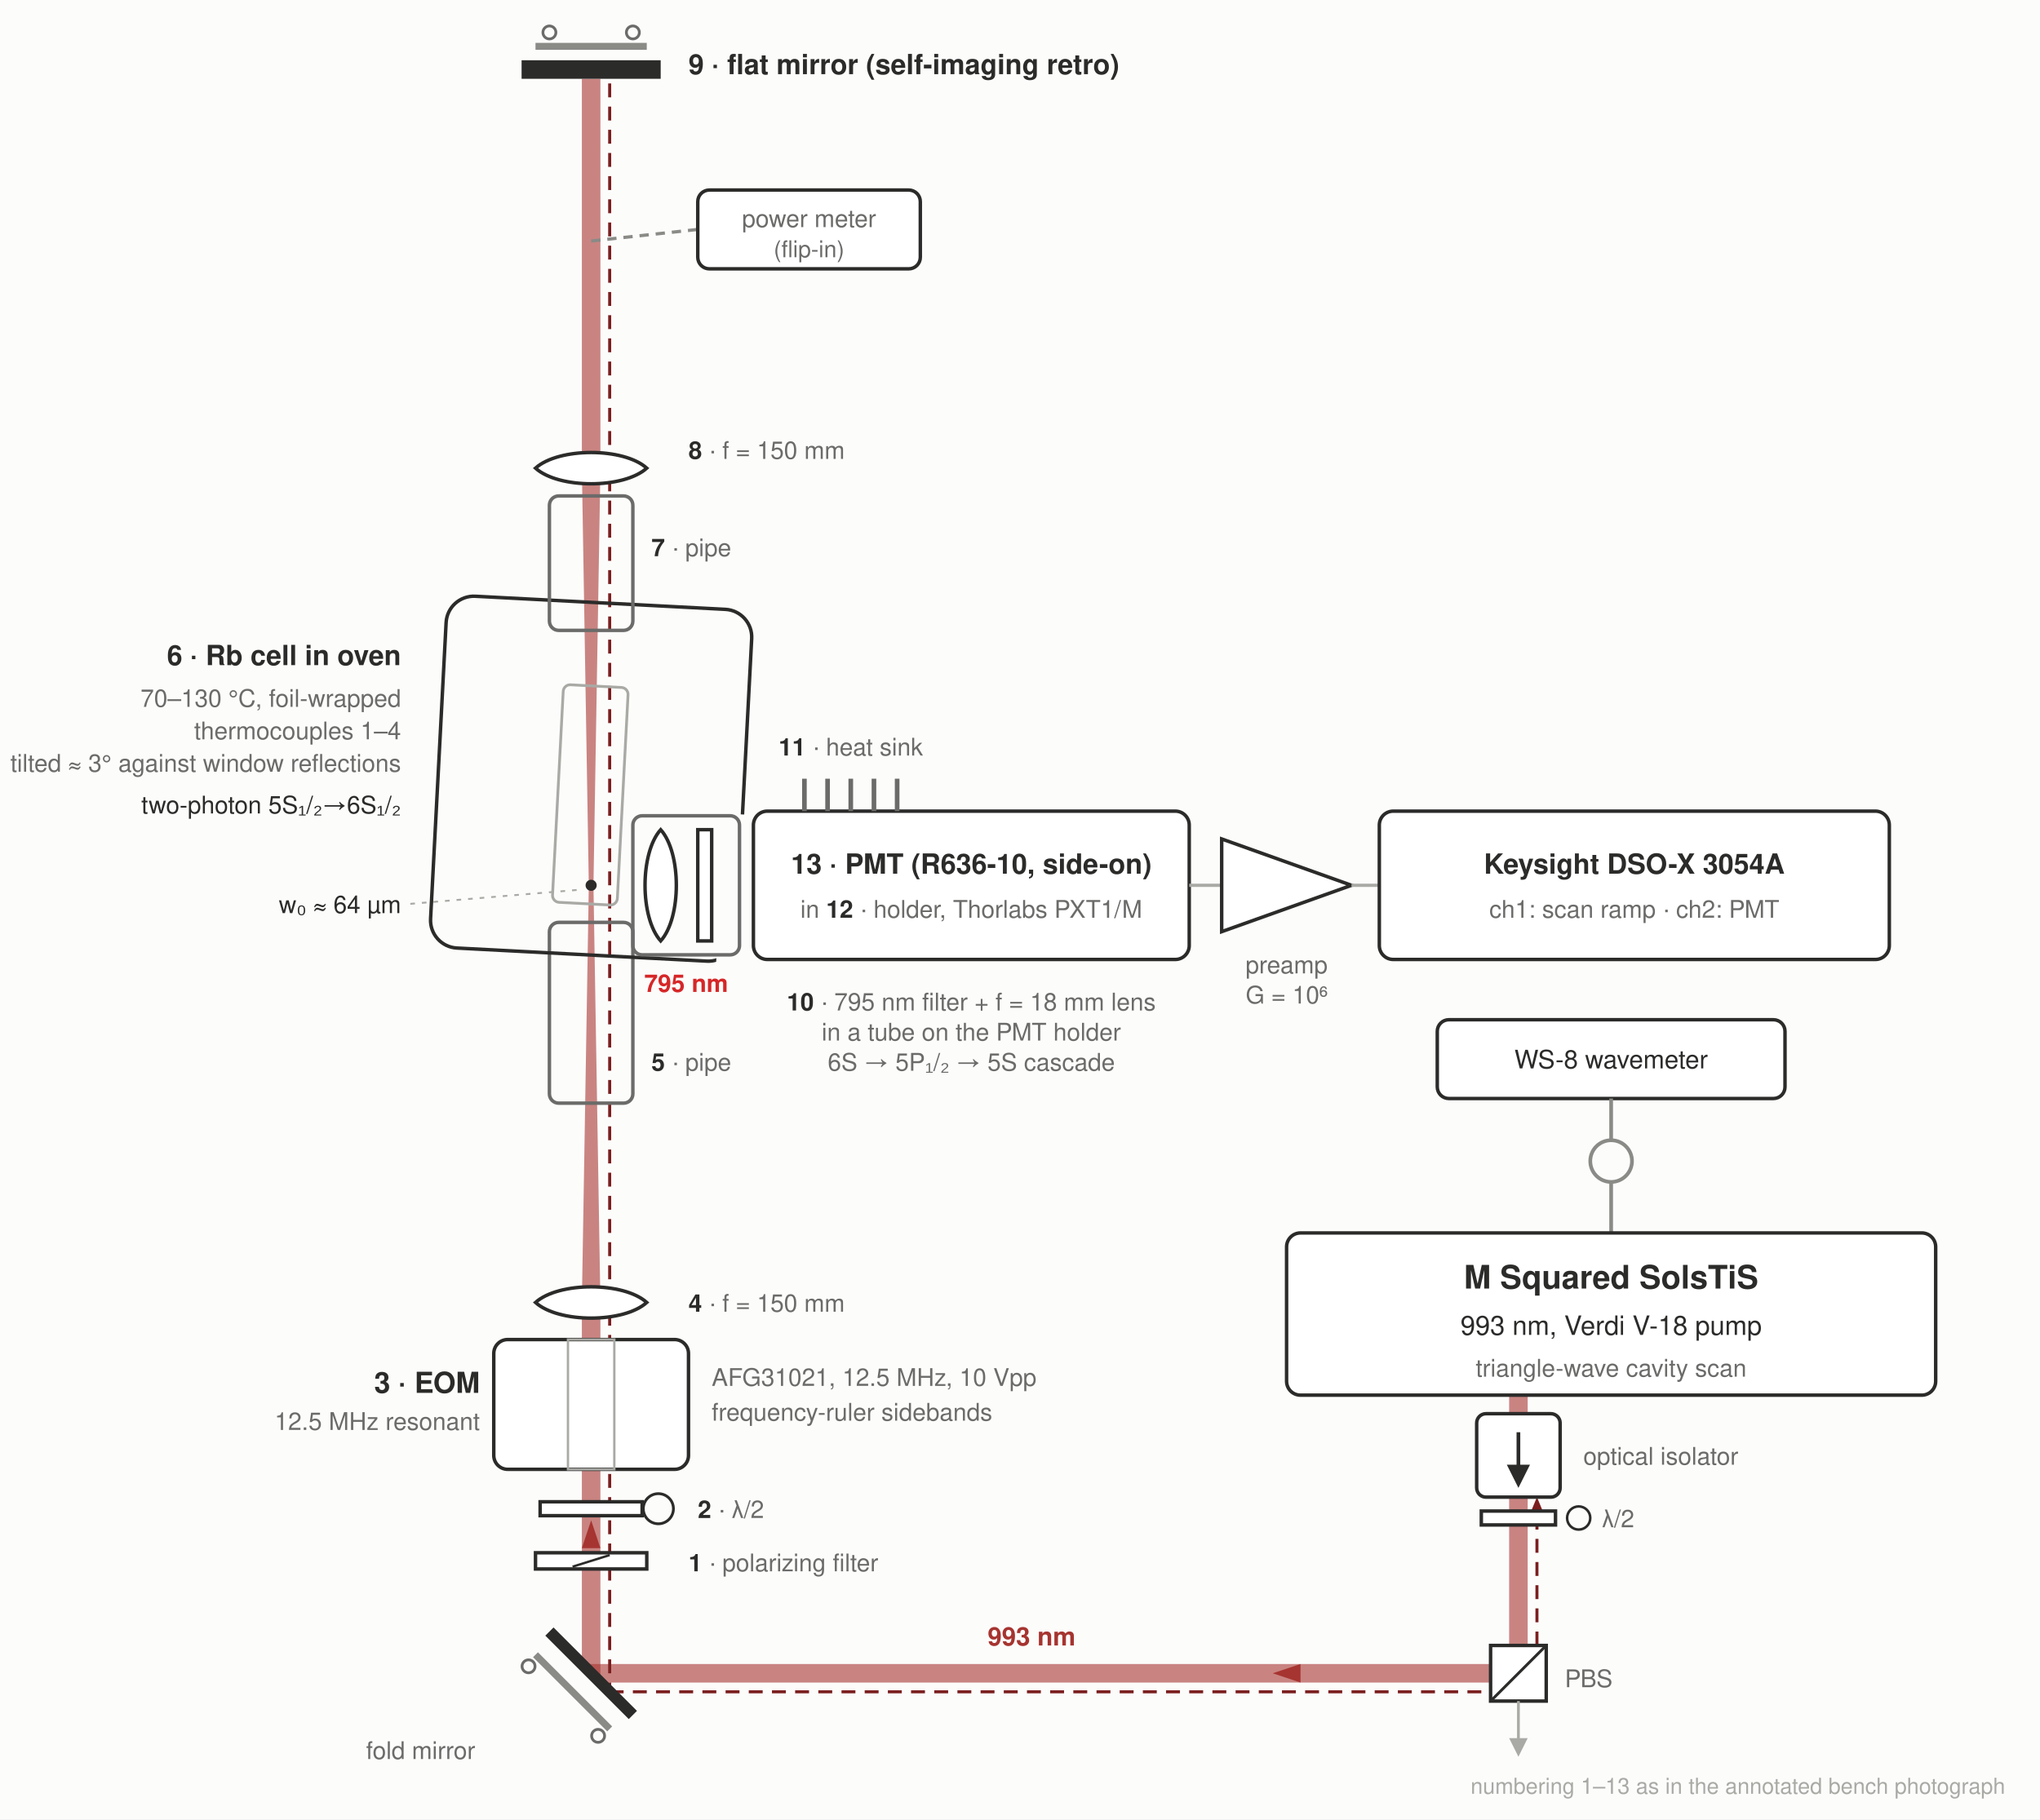
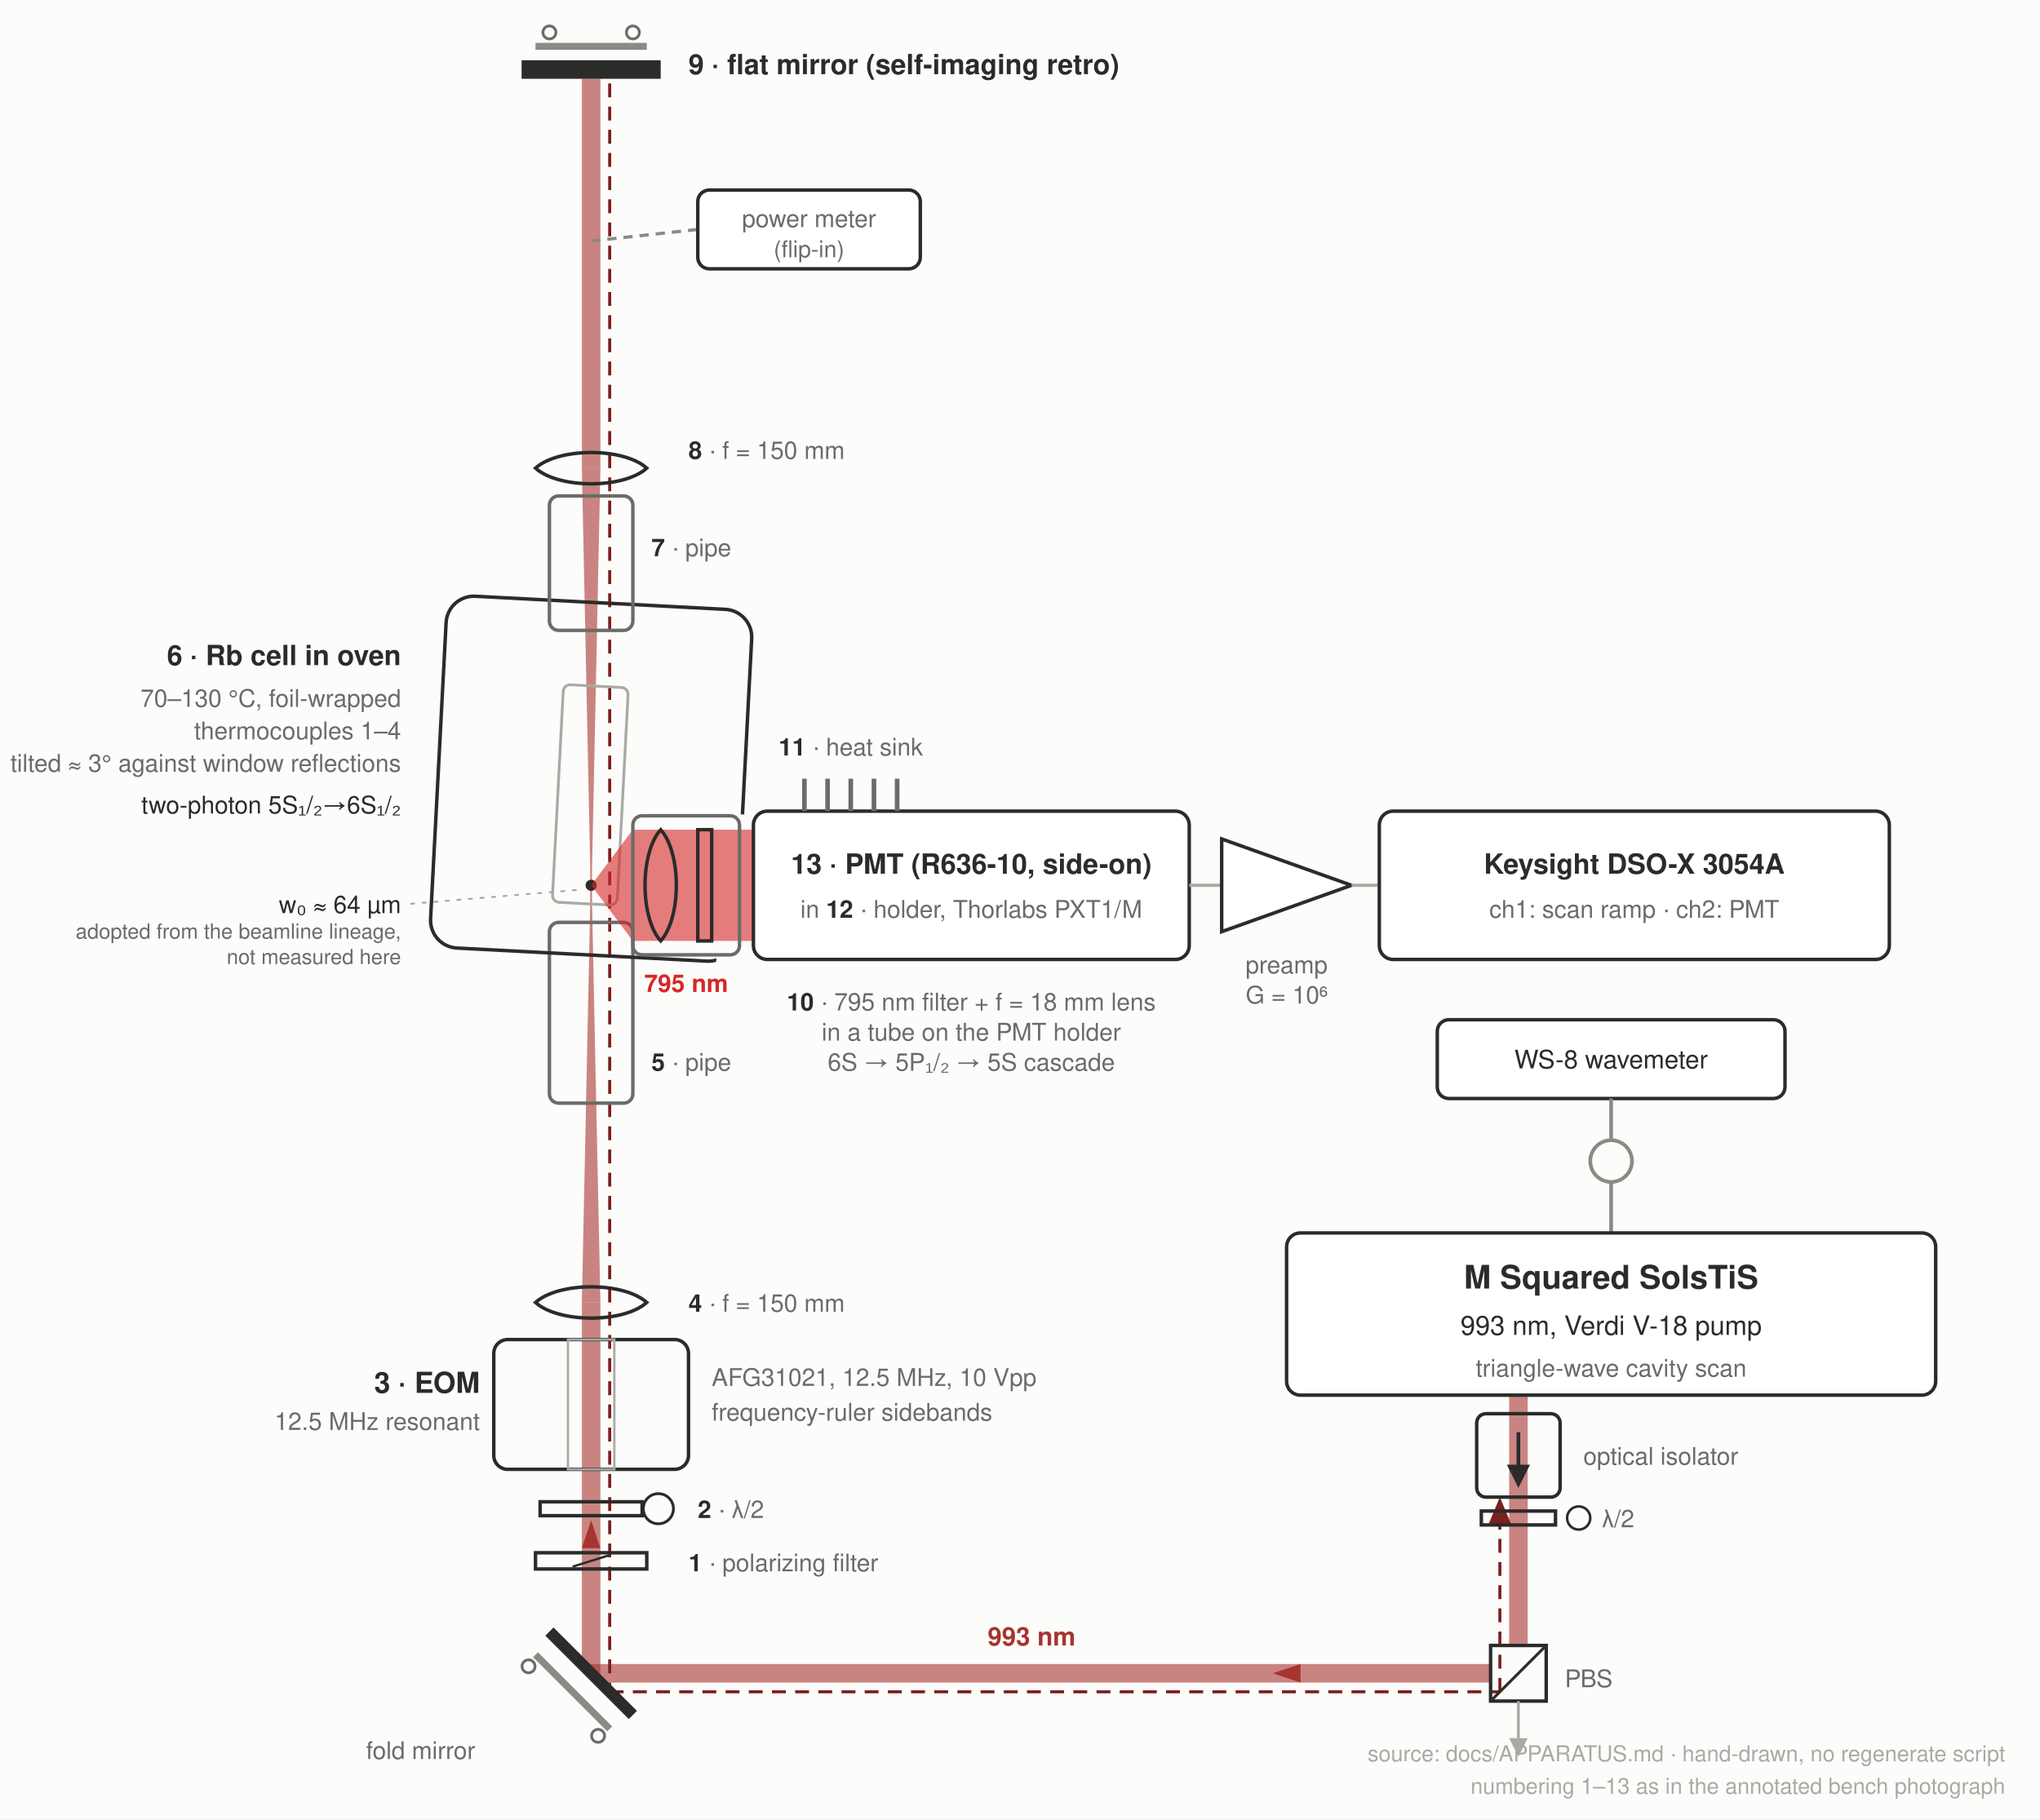
<svg xmlns="http://www.w3.org/2000/svg" viewBox="-85 58 880 785" font-family="Helvetica, Arial, sans-serif">
  <rect x="-85" y="58" width="880" height="785" fill="#fcfcfb" />
  <rect x="566" y="660" width="8" height="108" fill="#a63430" opacity="0.6" />
  <polygon points="166,776 558,776 558,784 174,784" fill="#a63430" opacity="0.6" />
  <polygon points="166,620 174,620 174,784 166,776" fill="#a63430" opacity="0.6" />
-   <polygon points="166,620 174,620 171,440 169,440" fill="#a63430" opacity="0.6" />
-   <polygon points="169,440 171,440 174,260 166,260" fill="#a63430" opacity="0.6" />
+   <polygon points="166,620 174,620 170.4,448 170.4,440 169.6,440 169.6,448" fill="#a63430" opacity="0.6" />
+   <polygon points="169.6,440 170.4,440 170.4,432 174,260 166,260 169.6,432" fill="#a63430" opacity="0.6" />
  <rect x="166" y="92" width="8" height="168" fill="#a63430" opacity="0.6" />
  <polygon points="476,776 476,784 464,780" fill="#a63430" />
  <polygon points="166,726 174,726 170,714" fill="#a63430" />
  <text x="360" y="768" text-anchor="middle" font-size="11" fill="#a63430" font-weight="bold">993 nm</text>
  <line x1="178" y1="94" x2="178" y2="788" stroke="#7b1f1f" stroke-width="1.3" stroke-dasharray="6 4" />
-   <line x1="178" y1="788" x2="578" y2="788" stroke="#7b1f1f" stroke-width="1.3" stroke-dasharray="6 4" />
-   <line x1="578" y1="788" x2="578" y2="706" stroke="#7b1f1f" stroke-width="1.3" stroke-dasharray="6 4" />
-   <polygon points="573,716 578,704 583,716" fill="#7b1f1f" />
+   <line x1="178" y1="788" x2="562" y2="788" stroke="#7b1f1f" stroke-width="1.3" stroke-dasharray="6 4" />
+   <line x1="562" y1="788" x2="562" y2="706" stroke="#7b1f1f" stroke-width="1.3" stroke-dasharray="6 4" />
+   <polygon points="557,716 562,704 567,716" fill="#7b1f1f" />
  <rect x="535" y="498" width="150" height="34" rx="5" fill="#ffffff" stroke="#2b2b2a" stroke-width="1.5" />
  <text x="610" y="519" text-anchor="middle" font-size="11" fill="#2b2b2a">WS-8 wavemeter</text>
  <line x1="610" y1="590" x2="610" y2="568" stroke="#8a8a87" stroke-width="1.6" />
  <circle cx="610" cy="559" r="9" fill="none" stroke="#8a8a87" stroke-width="1.6" />
  <line x1="610" y1="550" x2="610" y2="532" stroke="#8a8a87" stroke-width="1.6" />
  <rect x="470" y="590" width="280" height="70" rx="6" fill="#ffffff" stroke="#2b2b2a" stroke-width="1.5" />
  <text x="610" y="614" text-anchor="middle" font-size="14" fill="#2b2b2a" font-weight="bold">M Squared SolsTiS</text>
  <text x="610" y="634" text-anchor="middle" font-size="11.5" fill="#2b2b2a">993 nm, Verdi V-18 pump</text>
  <text x="610" y="652" text-anchor="middle" font-size="10.5" fill="#6b6b69">triangle-wave cavity scan</text>
-   <rect x="552" y="668" width="36" height="36" rx="4" fill="#ffffff" stroke="#2b2b2a" stroke-width="1.5" />
+   <rect x="552" y="668" width="36" height="36" rx="4" fill="none" stroke="#2b2b2a" stroke-width="1.5" />
  <line x1="570" y1="676" x2="570" y2="692" stroke="#2b2b2a" stroke-width="1.6" />
  <polygon points="565,690 570,700 575,690" fill="#2b2b2a" />
  <text x="598" y="690" font-size="10.5" fill="#6b6b69">optical isolator</text>
-   <rect x="554" y="710" width="32" height="6" fill="#ffffff" stroke="#2b2b2a" stroke-width="1.5" />
+   <rect x="554" y="710" width="32" height="6" fill="none" stroke="#2b2b2a" stroke-width="1.5" />
  <circle cx="596" cy="713" r="5" fill="none" stroke="#2b2b2a" stroke-width="1.1" />
  <text x="606" y="717" font-size="10.5" fill="#6b6b69">λ/2</text>
-   <rect x="558" y="768" width="24" height="24" fill="#ffffff" stroke="#2b2b2a" stroke-width="1.5" />
+   <rect x="558" y="768" width="24" height="24" fill="none" stroke="#2b2b2a" stroke-width="1.5" />
  <line x1="558" y1="792" x2="582" y2="768" stroke="#2b2b2a" stroke-width="1.2" />
  <text x="590" y="786" font-size="10.5" fill="#6b6b69">PBS</text>
  <line x1="570" y1="792" x2="570" y2="812" stroke="#a9a9a5" stroke-width="1.2" />
  <polygon points="566,808 570,816 574,808" fill="#a9a9a5" />
  <line x1="152" y1="762" x2="188" y2="798" stroke="#2b2b2a" stroke-width="5" />
  <line x1="146" y1="772" x2="178" y2="804" stroke="#8a8a87" stroke-width="3" />
  <circle cx="143" cy="777" r="2.8" fill="none" stroke="#6b6b69" stroke-width="1.2" />
  <circle cx="173" cy="807" r="2.8" fill="none" stroke="#6b6b69" stroke-width="1.2" />
  <text x="120" y="817" text-anchor="end" font-size="10.5" fill="#6b6b69">fold mirror</text>
-   <rect x="146" y="728" width="48" height="7" fill="#ffffff" stroke="#2b2b2a" stroke-width="1.5" />
+   <rect x="146" y="728" width="48" height="7" fill="none" stroke="#2b2b2a" stroke-width="1.5" />
  <line x1="162" y1="734" x2="178" y2="729" stroke="#2b2b2a" stroke-width="1" />
  <text x="212" y="736" font-size="10.5" fill="#6b6b69">
    <tspan font-weight="bold" fill="#2b2b2a">1</tspan> · polarizing filter</text>
-   <rect x="148" y="706" width="44" height="6" fill="#ffffff" stroke="#2b2b2a" stroke-width="1.5" />
+   <rect x="148" y="706" width="44" height="6" fill="none" stroke="#2b2b2a" stroke-width="1.5" />
  <circle cx="199" cy="709" r="6.5" fill="none" stroke="#2b2b2a" stroke-width="1.2" />
  <text x="216" y="713" font-size="10.5" fill="#6b6b69">
    <tspan font-weight="bold" fill="#2b2b2a">2</tspan> · λ/2</text>
-   <rect x="128" y="636" width="84" height="56" rx="6" fill="#ffffff" stroke="#2b2b2a" stroke-width="1.5" />
+   <rect x="128" y="636" width="84" height="56" rx="6" fill="none" stroke="#2b2b2a" stroke-width="1.5" />
  <rect x="160" y="636" width="20" height="56" fill="none" stroke="#a9a9a5" stroke-width="1" />
  <text x="122" y="659" text-anchor="end" font-size="12.5" fill="#2b2b2a" font-weight="bold">3 · EOM</text>
  <text x="122" y="675" text-anchor="end" font-size="10.5" fill="#6b6b69">12.5 MHz resonant</text>
  <text x="222" y="656" font-size="10.5" fill="#6b6b69">AFG31021, 12.5 MHz, 10 Vpp</text>
  <text x="222" y="671" font-size="10.5" fill="#6b6b69">frequency-ruler sidebands</text>
-   <path d="M 146 620 C 156 611 184 611 194 620 C 184 629 156 629 146 620 Z" fill="#ffffff" stroke="#2b2b2a" stroke-width="1.5" />
+   <path d="M 146 620 C 156 611 184 611 194 620 C 184 629 156 629 146 620 Z" fill="none" stroke="#2b2b2a" stroke-width="1.5" />
  <text x="212" y="624" font-size="10.5" fill="#6b6b69">
    <tspan font-weight="bold" fill="#2b2b2a">4</tspan> · f = 150 mm</text>
  <rect x="152" y="456" width="36" height="78" rx="4" fill="none" stroke="#6b6b69" stroke-width="1.5" />
  <text x="196" y="520" font-size="10.5" fill="#6b6b69">
    <tspan font-weight="bold" fill="#2b2b2a">5</tspan> · pipe</text>
  <g transform="rotate(3 170 394)">
    <rect x="104" y="318" width="132" height="152" rx="12" fill="none" stroke="#2b2b2a" stroke-width="1.5" />
    <rect x="156" y="354" width="28" height="94" rx="3" fill="none" stroke="#a9a9a5" stroke-width="1.2" />
    <rect x="228" y="406" width="14" height="68" fill="#fcfcfb" stroke="none" />
  </g>
  <circle cx="170" cy="440" r="2.4" fill="#2b2b2a" />
  <text x="88" y="345" text-anchor="end" font-size="12" fill="#2b2b2a" font-weight="bold">6 · Rb cell in oven</text>
  <text x="88" y="363" text-anchor="end" font-size="10.5" fill="#6b6b69">70–130 °C, foil-wrapped</text>
  <text x="88" y="377" text-anchor="end" font-size="10.5" fill="#6b6b69">thermocouples 1–4</text>
  <text x="88" y="391" text-anchor="end" font-size="10.5" fill="#6b6b69">tilted ≈ 3° against window reflections</text>
  <text x="88" y="409" text-anchor="end" font-size="10.5" fill="#2b2b2a">two-photon 5S₁/₂→6S₁/₂</text>
  <text x="88" y="452" text-anchor="end" font-size="10.5" fill="#2b2b2a">w₀ ≈ 64 µm</text>
+   <text x="88" y="463" text-anchor="end" font-size="9" fill="#6b6b69">adopted from the beamline lineage,</text>
+   <text x="88" y="474" text-anchor="end" font-size="9" fill="#6b6b69">not measured here</text>
  <line x1="92" y1="448" x2="164" y2="442" stroke="#a9a9a5" stroke-width="0.8" stroke-dasharray="2 3" />
  <rect x="152" y="272" width="36" height="58" rx="4" fill="none" stroke="#6b6b69" stroke-width="1.5" />
  <text x="196" y="298" font-size="10.5" fill="#6b6b69">
    <tspan font-weight="bold" fill="#2b2b2a">7</tspan> · pipe</text>
-   <path d="M 146 260 C 156 251 184 251 194 260 C 184 269 156 269 146 260 Z" fill="#ffffff" stroke="#2b2b2a" stroke-width="1.5" />
+   <path d="M 146 260 C 156 251 184 251 194 260 C 184 269 156 269 146 260 Z" fill="none" stroke="#2b2b2a" stroke-width="1.5" />
  <text x="212" y="256" font-size="10.5" fill="#6b6b69">
    <tspan font-weight="bold" fill="#2b2b2a">8</tspan> · f = 150 mm</text>
  <line x1="170" y1="162" x2="216" y2="157" stroke="#8a8a87" stroke-width="1.4" stroke-dasharray="4 3" />
  <rect x="216" y="140" width="96" height="34" rx="5" fill="#ffffff" stroke="#2b2b2a" stroke-width="1.5" />
  <text x="264" y="156" text-anchor="middle" font-size="10.5" fill="#6b6b69">power meter</text>
  <text x="264" y="169" text-anchor="middle" font-size="10" fill="#6b6b69">(flip-in)</text>
  <rect x="140" y="84" width="60" height="8" fill="#2b2b2a" />
  <line x1="146" y1="78" x2="194" y2="78" stroke="#8a8a87" stroke-width="3" />
  <circle cx="152" cy="72" r="2.8" fill="none" stroke="#6b6b69" stroke-width="1.2" />
  <circle cx="188" cy="72" r="2.8" fill="none" stroke="#6b6b69" stroke-width="1.2" />
  <text x="212" y="90" font-size="12" fill="#2b2b2a" font-weight="bold">9 · flat mirror (self-imaging retro)</text>
+   <polygon points="170,440 188,416 240,416 240,464 188,464" fill="#d62728" opacity="0.6" />
  <rect x="188" y="410" width="46" height="60" rx="4" fill="none" stroke="#6b6b69" stroke-width="1.5" />
-   <path d="M 200 416 C 209 426 209 454 200 464 C 191 454 191 426 200 416 Z" fill="#ffffff" stroke="#2b2b2a" stroke-width="1.5" />
-   <rect x="216" y="416" width="6" height="48" fill="#ffffff" stroke="#2b2b2a" stroke-width="1.5" />
+   <path d="M 200 416 C 209 426 209 454 200 464 C 191 454 191 426 200 416 Z" fill="none" stroke="#2b2b2a" stroke-width="1.5" />
+   <rect x="216" y="416" width="6" height="48" fill="none" stroke="#2b2b2a" stroke-width="1.5" />
  <text x="211" y="486" text-anchor="middle" font-size="10.5" fill="#d62728" font-weight="bold">795 nm</text>
  <rect x="240" y="408" width="188" height="64" rx="6" fill="#ffffff" stroke="#2b2b2a" stroke-width="1.5" />
  <text x="334" y="435" text-anchor="middle" font-size="12" fill="#2b2b2a" font-weight="bold">13 · PMT (R636-10, side-on)</text>
  <text x="334" y="454" text-anchor="middle" font-size="10.5" fill="#6b6b69">in <tspan font-weight="bold" fill="#2b2b2a">12</tspan> · holder, Thorlabs PXT1/M</text>
  <g stroke="#6b6b69" stroke-width="2">
    <line x1="262" y1="408" x2="262" y2="394" />
    <line x1="272" y1="408" x2="272" y2="394" />
    <line x1="282" y1="408" x2="282" y2="394" />
    <line x1="292" y1="408" x2="292" y2="394" />
    <line x1="302" y1="408" x2="302" y2="394" />
  </g>
  <text x="282" y="384" text-anchor="middle" font-size="10.5" fill="#6b6b69">
    <tspan font-weight="bold" fill="#2b2b2a">11</tspan> · heat sink</text>
  <text x="334" y="494" text-anchor="middle" font-size="10.5" fill="#6b6b69">
    <tspan font-weight="bold" fill="#2b2b2a">10</tspan> · 795 nm filter + f = 18 mm lens</text>
  <text x="334" y="507" text-anchor="middle" font-size="10.5" fill="#6b6b69">in a tube on the PMT holder</text>
  <text x="334" y="520" text-anchor="middle" font-size="10.5" fill="#6b6b69">6S → 5P₁/₂ → 5S cascade</text>
  <line x1="428" y1="440" x2="442" y2="440" stroke="#a9a9a5" stroke-width="1.4" />
  <polygon points="442,420 442,460 498,440" fill="#ffffff" stroke="#2b2b2a" stroke-width="1.5" />
  <text x="470" y="478" text-anchor="middle" font-size="10.5" fill="#6b6b69">preamp</text>
  <text x="470" y="491" text-anchor="middle" font-size="10.5" fill="#6b6b69">G = 10⁶</text>
  <line x1="498" y1="440" x2="510" y2="440" stroke="#a9a9a5" stroke-width="1.4" />
  <rect x="510" y="408" width="220" height="64" rx="6" fill="#ffffff" stroke="#2b2b2a" stroke-width="1.5" />
  <text x="620" y="435" text-anchor="middle" font-size="12" fill="#2b2b2a" font-weight="bold">Keysight DSO-X 3054A</text>
  <text x="620" y="454" text-anchor="middle" font-size="10.5" fill="#6b6b69">ch1: scan ramp · ch2: PMT</text>
+   <text x="780" y="818" text-anchor="end" font-size="9.5" fill="#a9a9a5">source: docs/APPARATUS.md · hand-drawn, no regenerate script</text>
  <text x="780" y="832" text-anchor="end" font-size="9.5" fill="#a9a9a5">numbering 1–13 as in the annotated bench photograph</text>
</svg>
